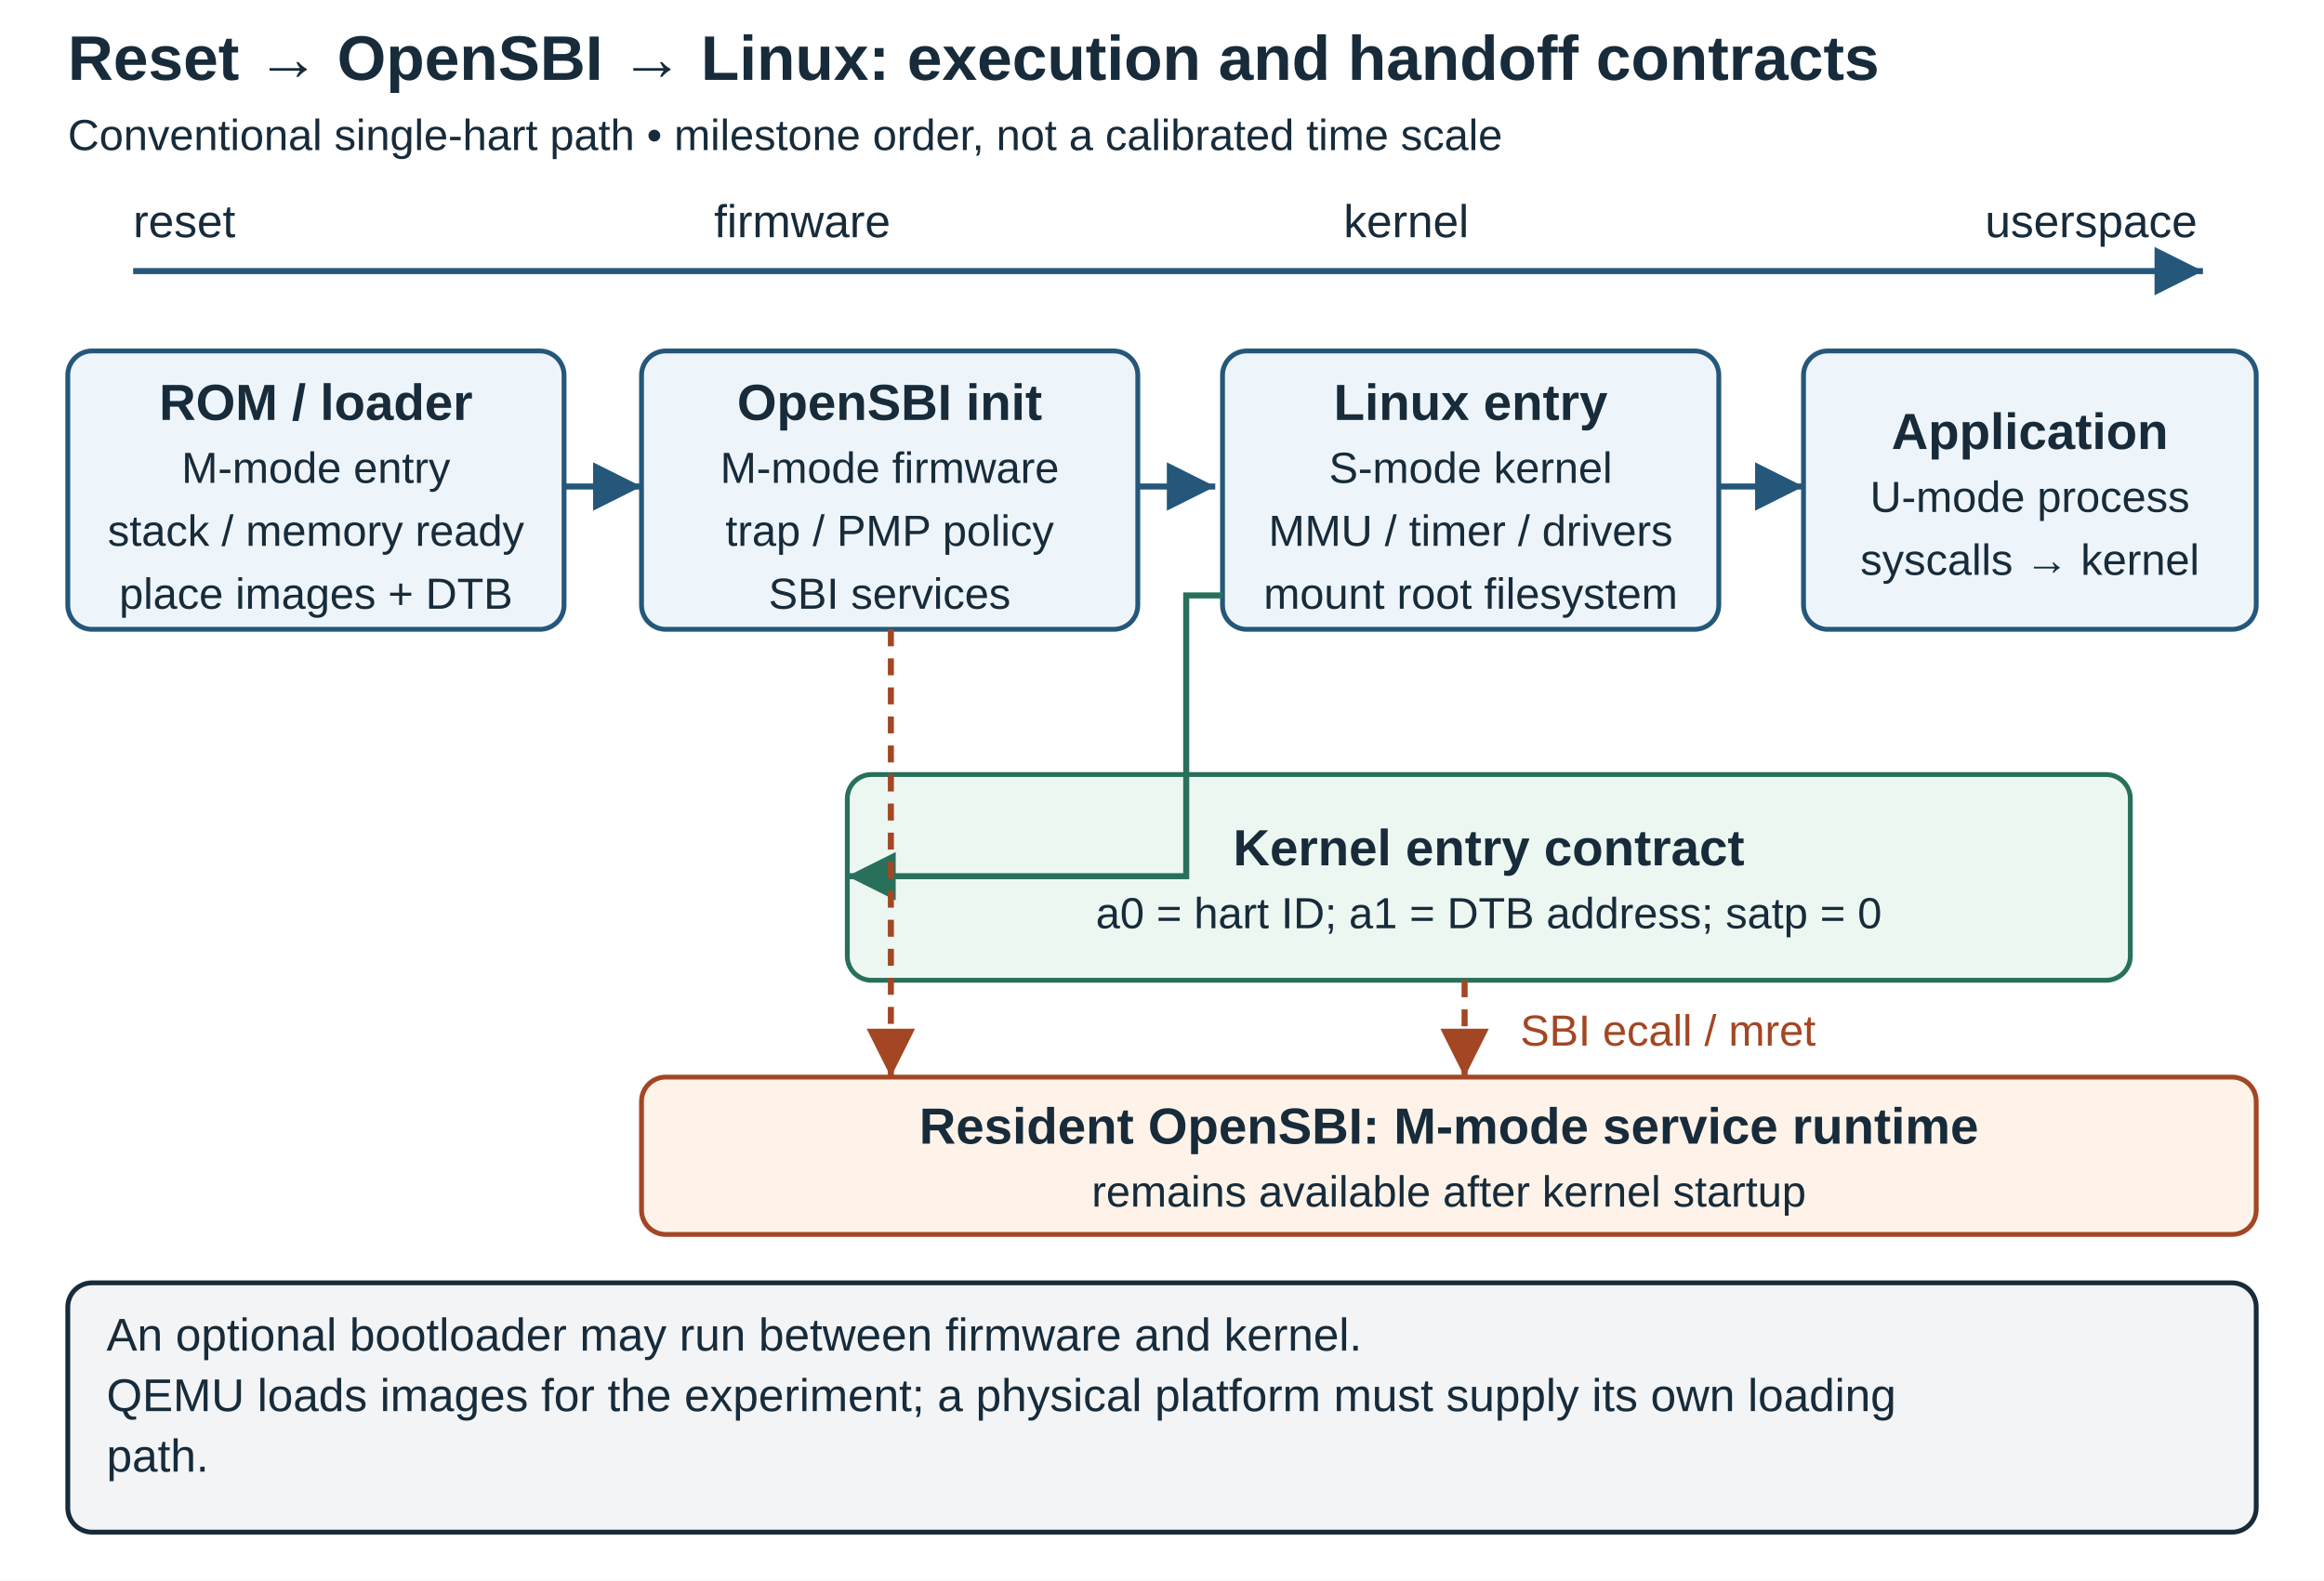
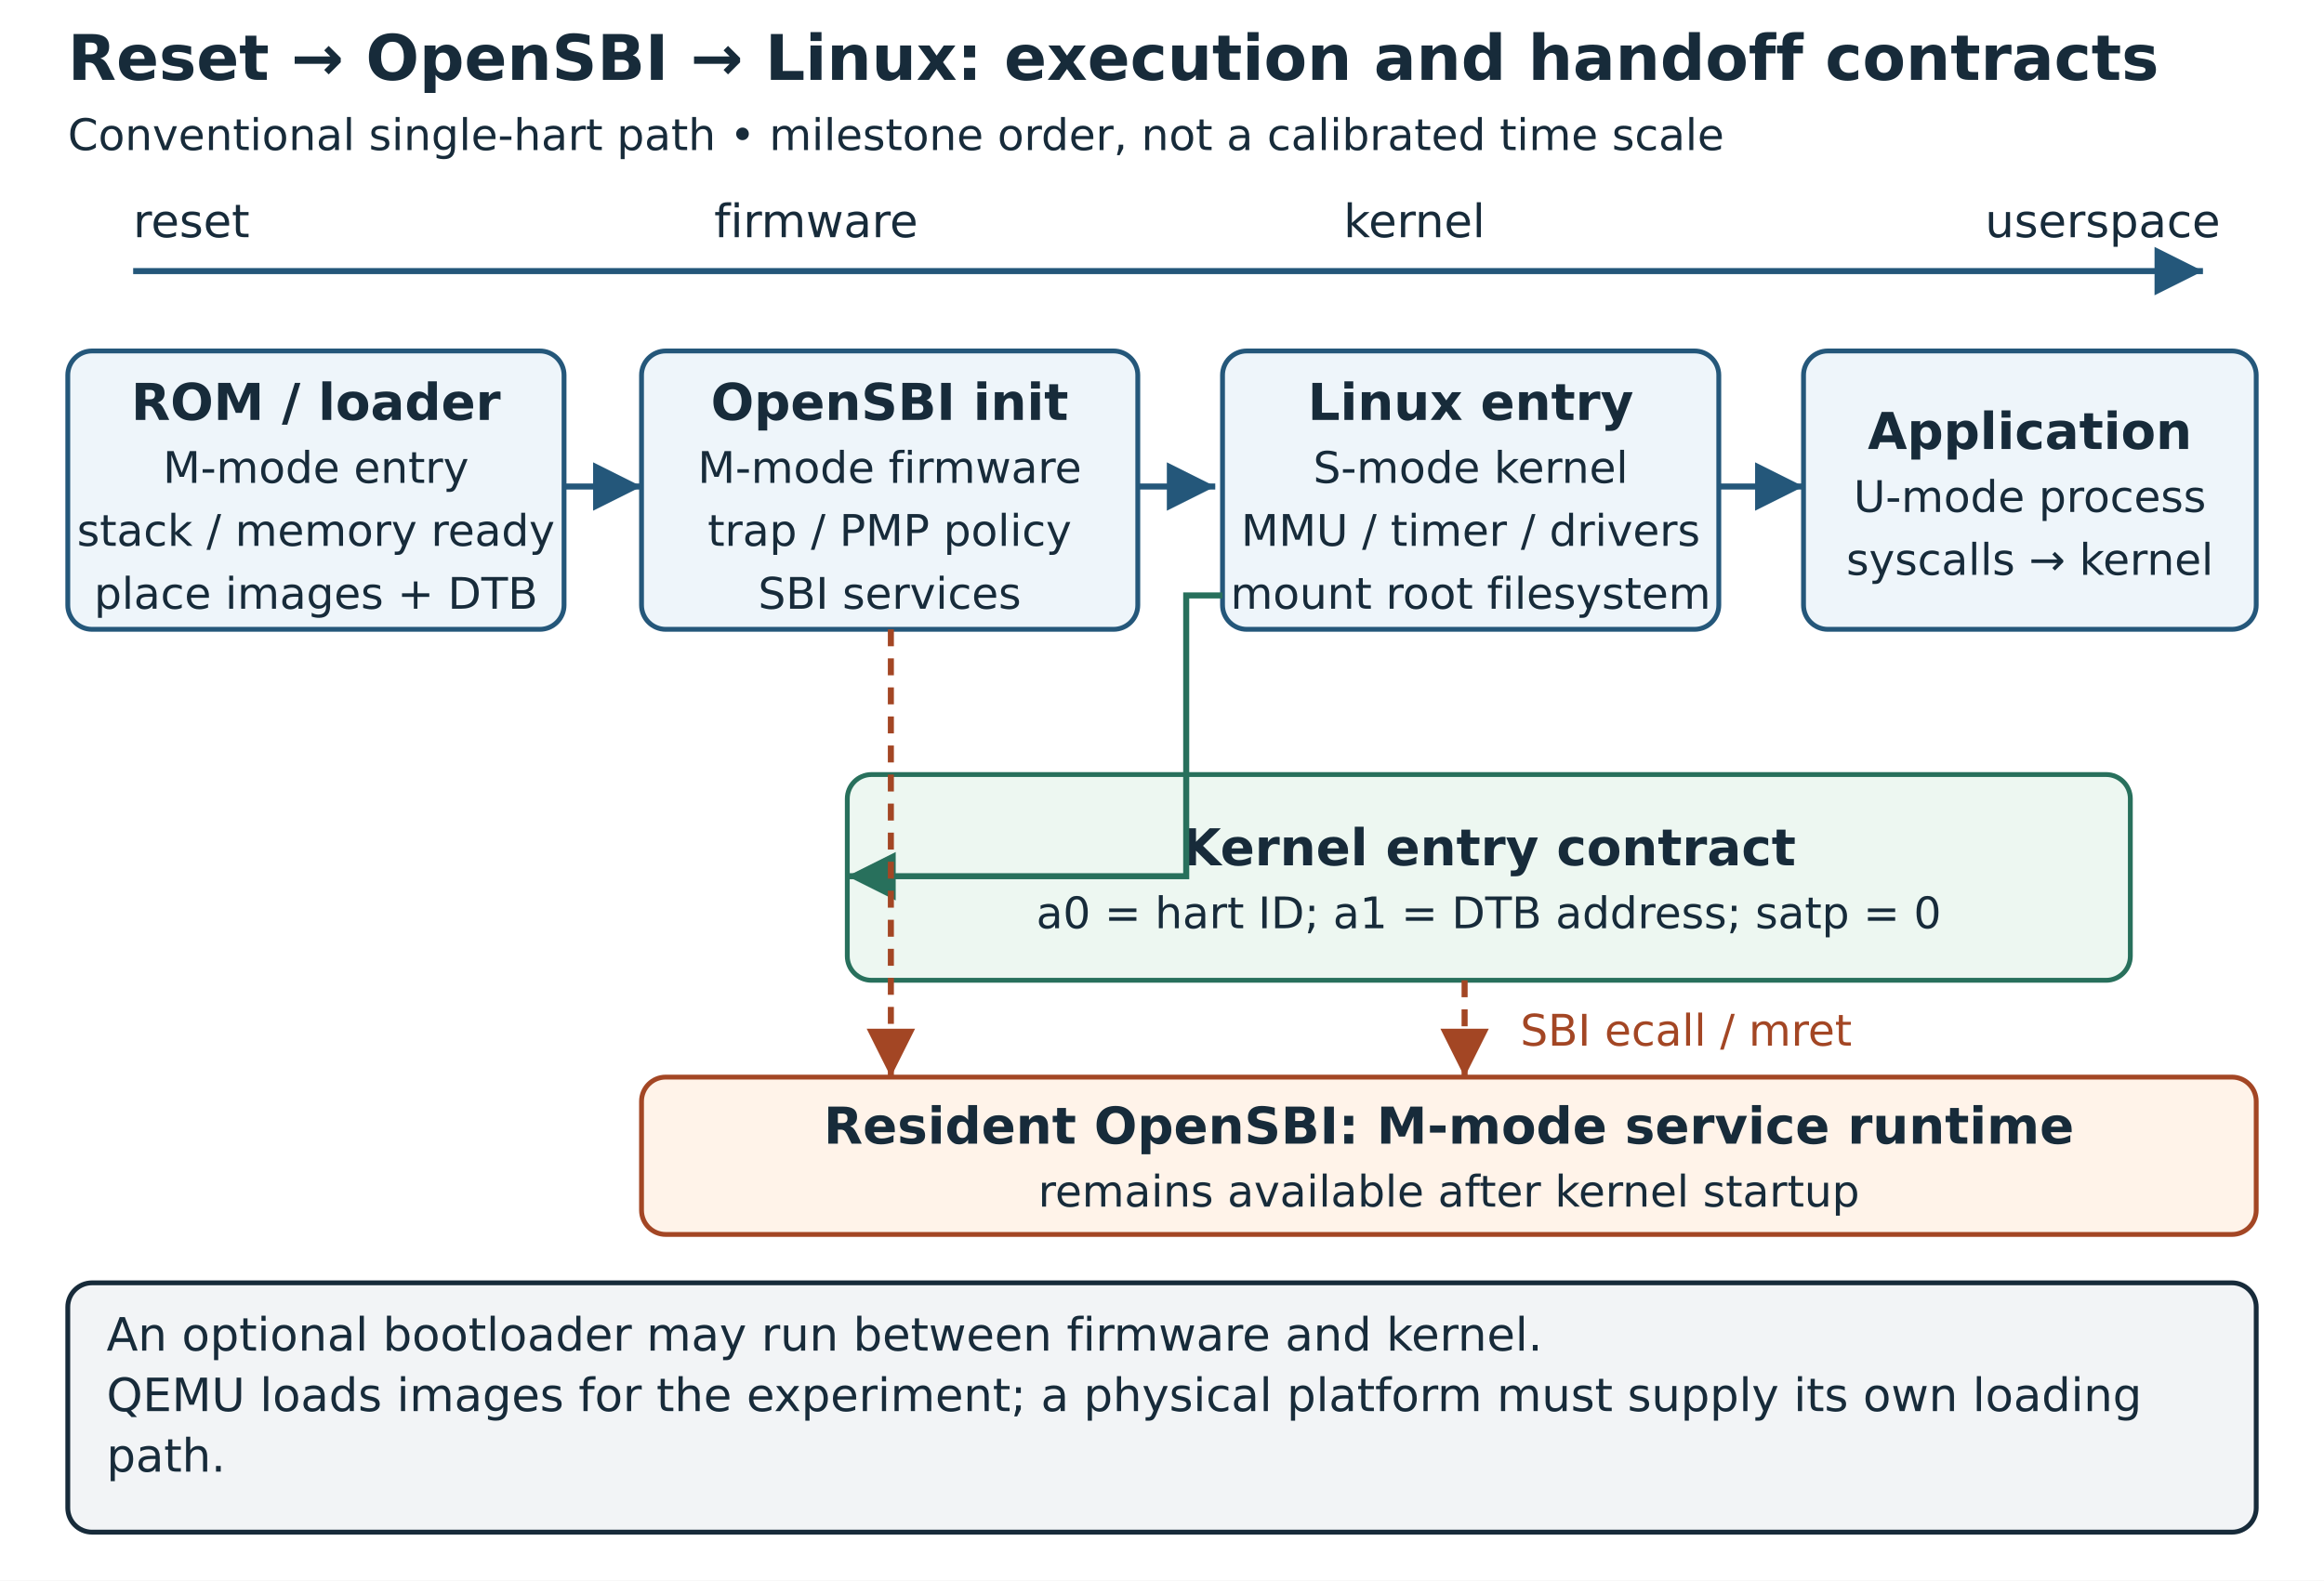
<svg xmlns="http://www.w3.org/2000/svg" width="960" height="653" viewBox="0 0 960 653" role="img" aria-labelledby="title desc">
  <defs>
    <marker id="data" markerWidth="9" markerHeight="9" refX="8" refY="4" orient="auto">
      <path d="M0 0L8 4L0 8Z" fill="#24577a" />
    </marker>
    <marker id="event" markerWidth="9" markerHeight="9" refX="8" refY="4" orient="auto">
      <path d="M0 0L8 4L0 8Z" fill="#a34624" />
    </marker>
    <marker id="memory" markerWidth="9" markerHeight="9" refX="8" refY="4" orient="auto">
      <path d="M0 0L8 4L0 8Z" fill="#28705c" />
    </marker>
  </defs>
  <rect width="960" height="653" fill="white" />
-   <g font-family="Arial, sans-serif" fill="#172b3a">
+   <g font-family="DejaVu Sans, sans-serif" fill="#172b3a">
    <text x="28" y="33" font-size="26" text-anchor="start" fill="#172b3a" font-weight="bold">Reset → OpenSBI → Linux: execution and handoff contracts</text>
    <text x="28" y="62" font-size="18" text-anchor="start" fill="#172b3a" font-weight="normal">Conventional single-hart path • milestone order, not a calibrated time scale</text>
    <path d="M55 112H910" fill="none" stroke="#24577a" stroke-width="2.5" stroke-dasharray="none" marker-end="url(#data)" />
    <text x="55" y="98" font-size="19" text-anchor="start" fill="#172b3a" font-weight="normal">reset</text>
    <text x="295" y="98" font-size="19" text-anchor="start" fill="#172b3a" font-weight="normal">firmware</text>
    <text x="555" y="98" font-size="19" text-anchor="start" fill="#172b3a" font-weight="normal">kernel</text>
    <text x="820" y="98" font-size="19" text-anchor="start" fill="#172b3a" font-weight="normal">userspace</text>
    <rect x="28" y="145" width="205" height="115" rx="10" fill="#eef5fa" stroke="#24577a" stroke-width="2" stroke-dasharray="none" />
    <text x="130.5" y="173.5" font-size="21" text-anchor="middle" fill="#172b3a" font-weight="bold">ROM / loader</text>
    <text x="130.5" y="199.5" font-size="18" text-anchor="middle" fill="#172b3a" font-weight="normal">M-mode entry</text>
    <text x="130.5" y="225.5" font-size="18" text-anchor="middle" fill="#172b3a" font-weight="normal">stack / memory ready</text>
    <text x="130.5" y="251.5" font-size="18" text-anchor="middle" fill="#172b3a" font-weight="normal">place images + DTB</text>
    <rect x="265" y="145" width="205" height="115" rx="10" fill="#eef5fa" stroke="#24577a" stroke-width="2" stroke-dasharray="none" />
    <text x="367.5" y="173.5" font-size="21" text-anchor="middle" fill="#172b3a" font-weight="bold">OpenSBI init</text>
    <text x="367.5" y="199.5" font-size="18" text-anchor="middle" fill="#172b3a" font-weight="normal">M-mode firmware</text>
    <text x="367.5" y="225.5" font-size="18" text-anchor="middle" fill="#172b3a" font-weight="normal">trap / PMP policy</text>
    <text x="367.5" y="251.5" font-size="18" text-anchor="middle" fill="#172b3a" font-weight="normal">SBI services</text>
    <rect x="505" y="145" width="205" height="115" rx="10" fill="#eef5fa" stroke="#24577a" stroke-width="2" stroke-dasharray="none" />
    <text x="607.5" y="173.5" font-size="21" text-anchor="middle" fill="#172b3a" font-weight="bold">Linux entry</text>
    <text x="607.5" y="199.5" font-size="18" text-anchor="middle" fill="#172b3a" font-weight="normal">S-mode kernel</text>
    <text x="607.5" y="225.5" font-size="18" text-anchor="middle" fill="#172b3a" font-weight="normal">MMU / timer / drivers</text>
    <text x="607.5" y="251.5" font-size="18" text-anchor="middle" fill="#172b3a" font-weight="normal">mount root filesystem</text>
    <rect x="745" y="145" width="187" height="115" rx="10" fill="#eef5fa" stroke="#24577a" stroke-width="2" stroke-dasharray="none" />
    <text x="838.5" y="185.5" font-size="21" text-anchor="middle" fill="#172b3a" font-weight="bold">Application</text>
    <text x="838.5" y="211.5" font-size="18" text-anchor="middle" fill="#172b3a" font-weight="normal">U-mode process</text>
    <text x="838.5" y="237.5" font-size="18" text-anchor="middle" fill="#172b3a" font-weight="normal">syscalls → kernel</text>
    <path d="M233 201H265" fill="none" stroke="#24577a" stroke-width="2.5" stroke-dasharray="none" marker-end="url(#data)" />
    <path d="M470 201H502" fill="none" stroke="#24577a" stroke-width="2.5" stroke-dasharray="none" marker-end="url(#data)" />
    <path d="M710 201H745" fill="none" stroke="#24577a" stroke-width="2.5" stroke-dasharray="none" marker-end="url(#data)" />
    <rect x="350" y="320" width="530" height="85" rx="10" fill="#edf7f1" stroke="#28705c" stroke-width="2" stroke-dasharray="none" />
    <text x="615.0" y="357.5" font-size="21" text-anchor="middle" fill="#172b3a" font-weight="bold">Kernel entry contract</text>
    <text x="615.0" y="383.5" font-size="18" text-anchor="middle" fill="#172b3a" font-weight="normal">a0 = hart ID; a1 = DTB address; satp = 0</text>
    <path d="M505 246H490V362H350" fill="none" stroke="#28705c" stroke-width="2.5" stroke-dasharray="none" marker-end="url(#memory)" />
    <rect x="265" y="445" width="667" height="65" rx="10" fill="#fff3e9" stroke="#a34624" stroke-width="2" stroke-dasharray="none" />
    <text x="598.5" y="472.5" font-size="21" text-anchor="middle" fill="#172b3a" font-weight="bold">Resident OpenSBI: M-mode service runtime</text>
    <text x="598.5" y="498.5" font-size="18" text-anchor="middle" fill="#172b3a" font-weight="normal">remains available after kernel startup</text>
    <path d="M368 260V445" fill="none" stroke="#a34624" stroke-width="2.5" stroke-dasharray="7 5" marker-end="url(#event)" />
    <path d="M605 405V445" fill="none" stroke="#a34624" stroke-width="2.5" stroke-dasharray="7 5" marker-end="url(#event)" />
    <text x="628" y="432" font-size="18" text-anchor="start" fill="#a34624" font-weight="normal">SBI ecall / mret</text>
    <rect x="28" y="530" width="904" height="103" rx="10" fill="#f2f4f6" stroke="#172b3a" stroke-width="2" stroke-dasharray="none" />
    <text x="44" y="558" font-size="19" text-anchor="start" fill="#172b3a" font-weight="normal">An optional bootloader may run between firmware and kernel.</text>
    <text x="44" y="583" font-size="19" text-anchor="start" fill="#172b3a" font-weight="normal">QEMU loads images for the experiment; a physical platform must supply its own loading</text>
    <text x="44" y="608" font-size="19" text-anchor="start" fill="#172b3a" font-weight="normal">path.</text>
  </g>
</svg>
